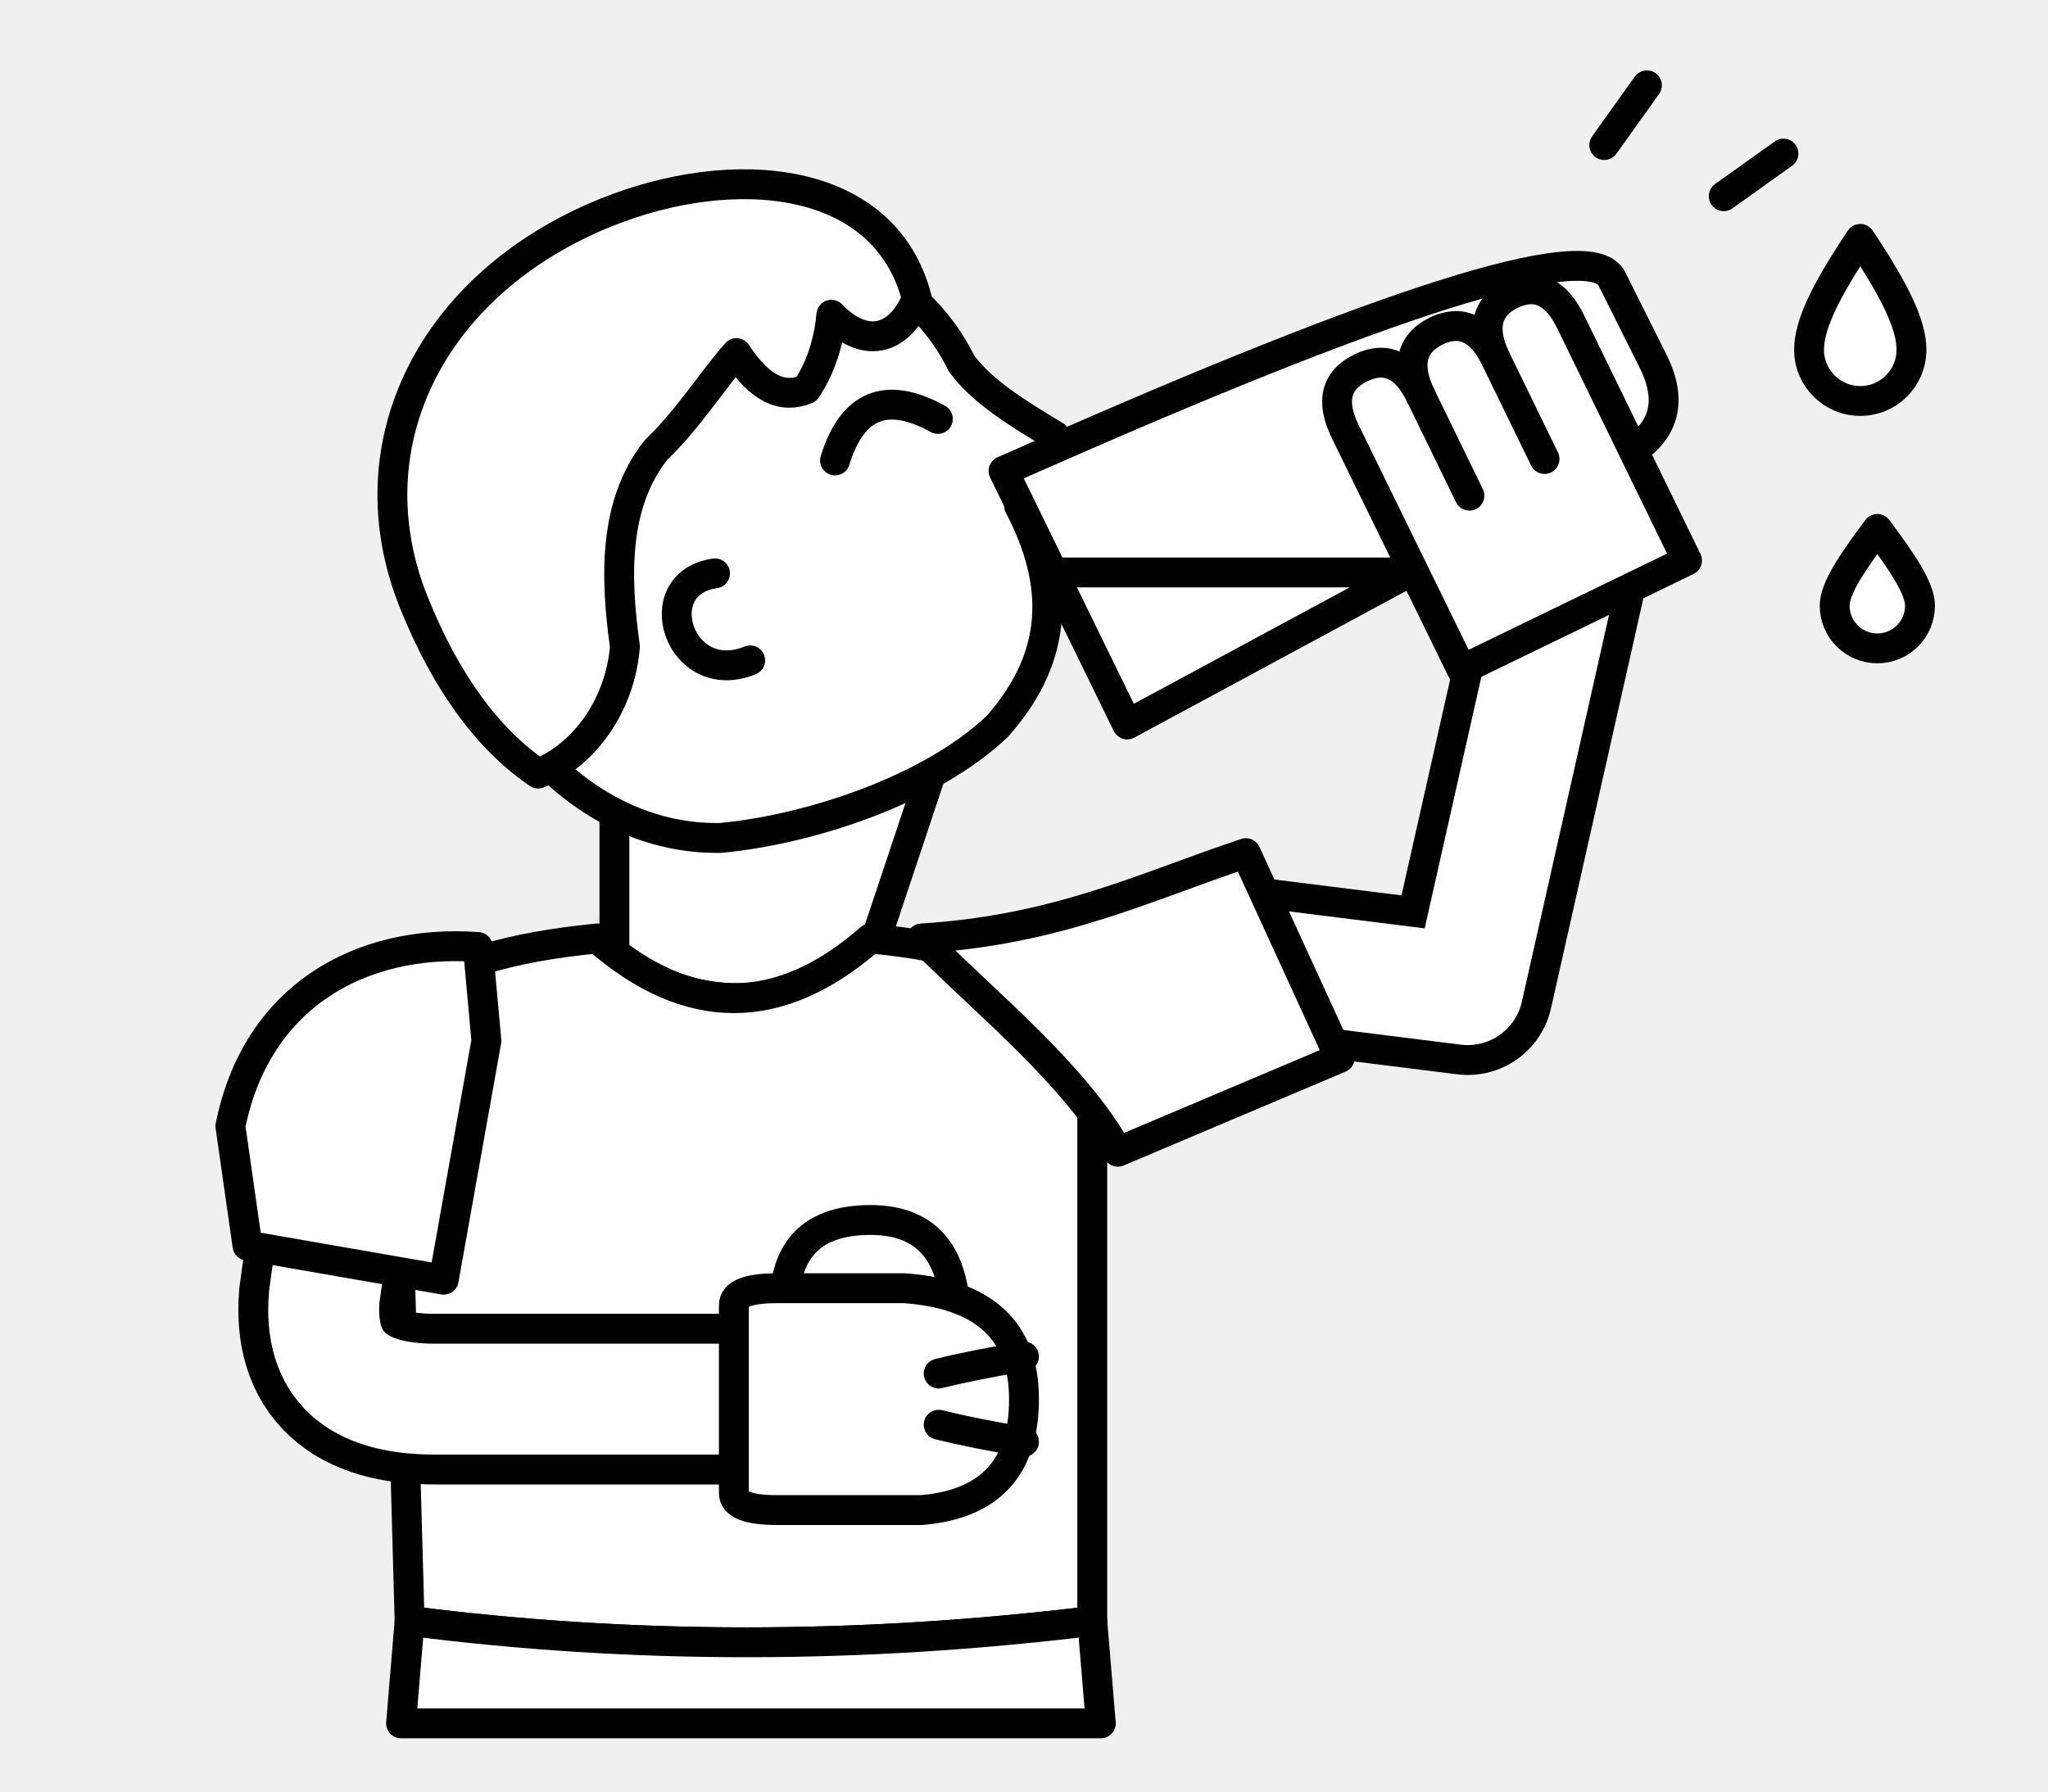
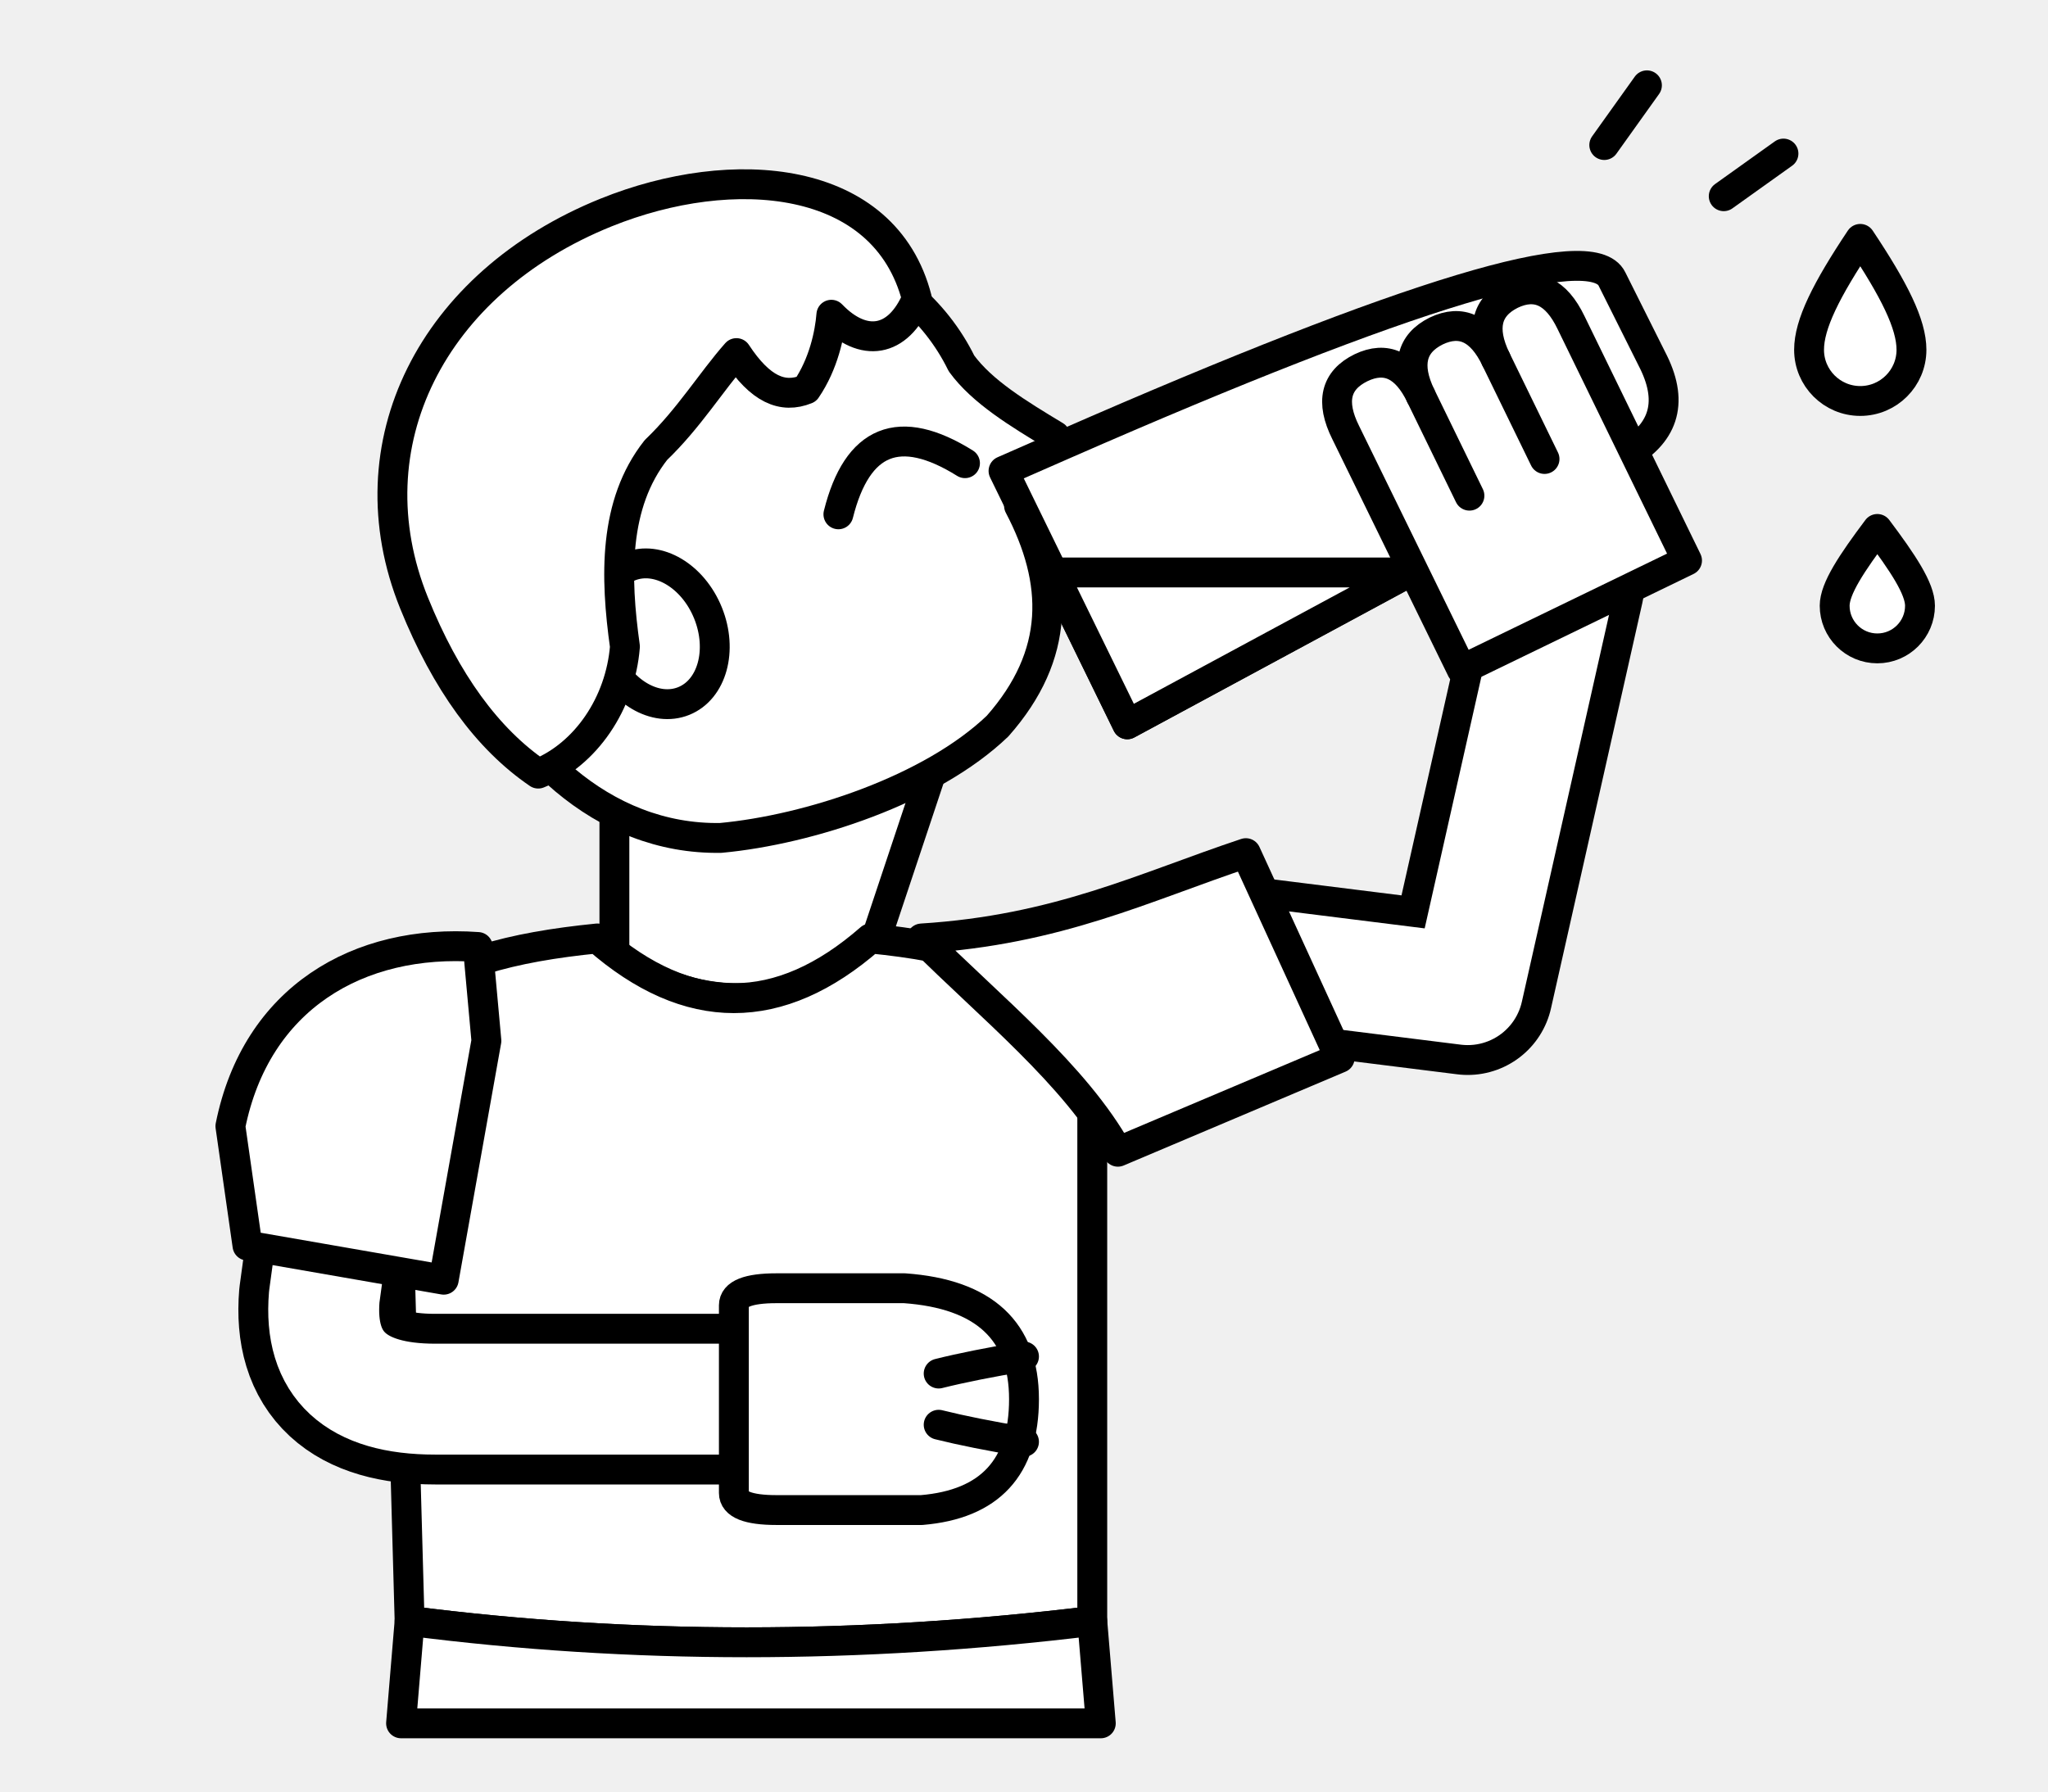
<svg xmlns="http://www.w3.org/2000/svg" viewBox="0 0 240 210" fill="#fff" stroke="#000" stroke-width="3.5" stroke-linecap="round" stroke-linejoin="round">
  <g transform="translate(-20 0)">
    <path d="M 92 92 L 92 112 Q 106 122 122 112 L 130 88 Z" />
    <path d="M 90 110 C 80 111 72 113 66 118 L 68 190 Q 107 195 148 190 L 148 120 C 140 113 132 111 122 110 Q 106 124 90 110 Z" />
    <path d="M 68 190 Q 107 195 148 190 L 149 202 L 67 202 Z" />
    <path d="M 61 130 L 58 152 Q 57 164 71 164 L 110 164" stroke-width="20" stroke="#000" fill="none" />
    <path d="M 61 130 L 58 152 Q 57 164 71 164 L 110 164" stroke-width="13" stroke="#fff" fill="none" />
    <path d="M 76 111 C 62 110 50 117 47 132 L 49 146 L 72 150 L 77 122 Z" />
-     <path d="M 112 155 Q 111 143 122 143 Q 132 143 132 155 Z" />
    <path d="M 106 153 Q 106 151 111 151 L 126 151 Q 140 152 140 164 Q 140 176 128 177 L 111 177 Q 106 177 106 175 Z" />
    <path d="M 140 159 Q 134 160 130 161 M 140 169 Q 134 168 130 167" />
    <path d="M 160 112 L 192 116 L 202.7 68.5" stroke-width="20" stroke="#000" fill="none" />
    <path d="M 160 112 L 192 116 L 202.7 68.5" stroke-width="13" stroke="#fff" fill="none" />
    <path d="M 128 110 C 144 109 154 104 166 100 L 177 124 L 151 135 C 146 126 136 118 128 110 Z" />
    <g transform="translate(106 62) rotate(-22)">
      <path d="M 0 -34 C 18 -34 31 -22 32 -8 C 33 -4 36 0 39 4 C 40 8 36 10 32 10 C 33 20 30 28 20 33 C 10 37 -5 36 -15 33 C -28 28 -34 14 -34 0 C -34 -20 -20 -34 0 -34 Z" />
+       <ellipse cx="-13" cy="8" rx="6.5" ry="8.5" />
      <path d="M 30 -17 C 32 -32 16 -40 0 -40 C -22 -40 -38 -26 -38 -6 C -38 4 -36 12 -32 18 C -26 18 -20 14 -17 8 C -15 0 -12 -8 -5 -12 C 0 -14 4 -17 8 -19 C 9 -14 11 -12 14 -12 C 17 -14 19 -17 20 -19 C 22 -14 26 -13 30 -17 Z" />
-       <path d="M -4 4 C -12 2 -13 15 -4 15" />
-       <path d="M 14 -3 Q 20.5 -11 27 -3" />
+       <path d="M 12 3 Q 20 -8 28 3" />
    </g>
    <path d="M 137.6 55.2 L 144.9 52 Q 205.4 25.5 208.9 32.7 L 213.8 42.5 Q 217.3 49.7 210.2 53.5 L 152.1 84.9 Z" />
    <path d="M 143.4 67.1 L 152.1 84.9 L 185.1 67.1 Z" />
    <path d="M 191.3 78.5 L 177.7 50.7 Q 175 45.3 179.5 43.1 Q 183.9 41 186.5 46.4 Q 183.9 41 188.3 38.8 Q 192.7 36.7 195.3 42.1 Q 192.7 36.7 197.1 34.5 Q 201.5 32.4 204.1 37.8 L 217.7 65.7 Z" />
    <path d="M 186.5 46.4 L 192.2 58.1 M 195.3 42.1 L 201 53.8 " />
    <path d="M 238 28 C 242 34 244 38 244 41 A 6 6 0 1 1 232 41 C 232 38 234 34 238 28 Z" />
    <path d="M 240 62 C 243 66 245 69 245 71 A 5 5 0 1 1 235 71 C 235 69 237 66 240 62 Z" />
    <path d="M 208 17 L 213 10 M 222 23 L 229 18" />
  </g>
</svg>
